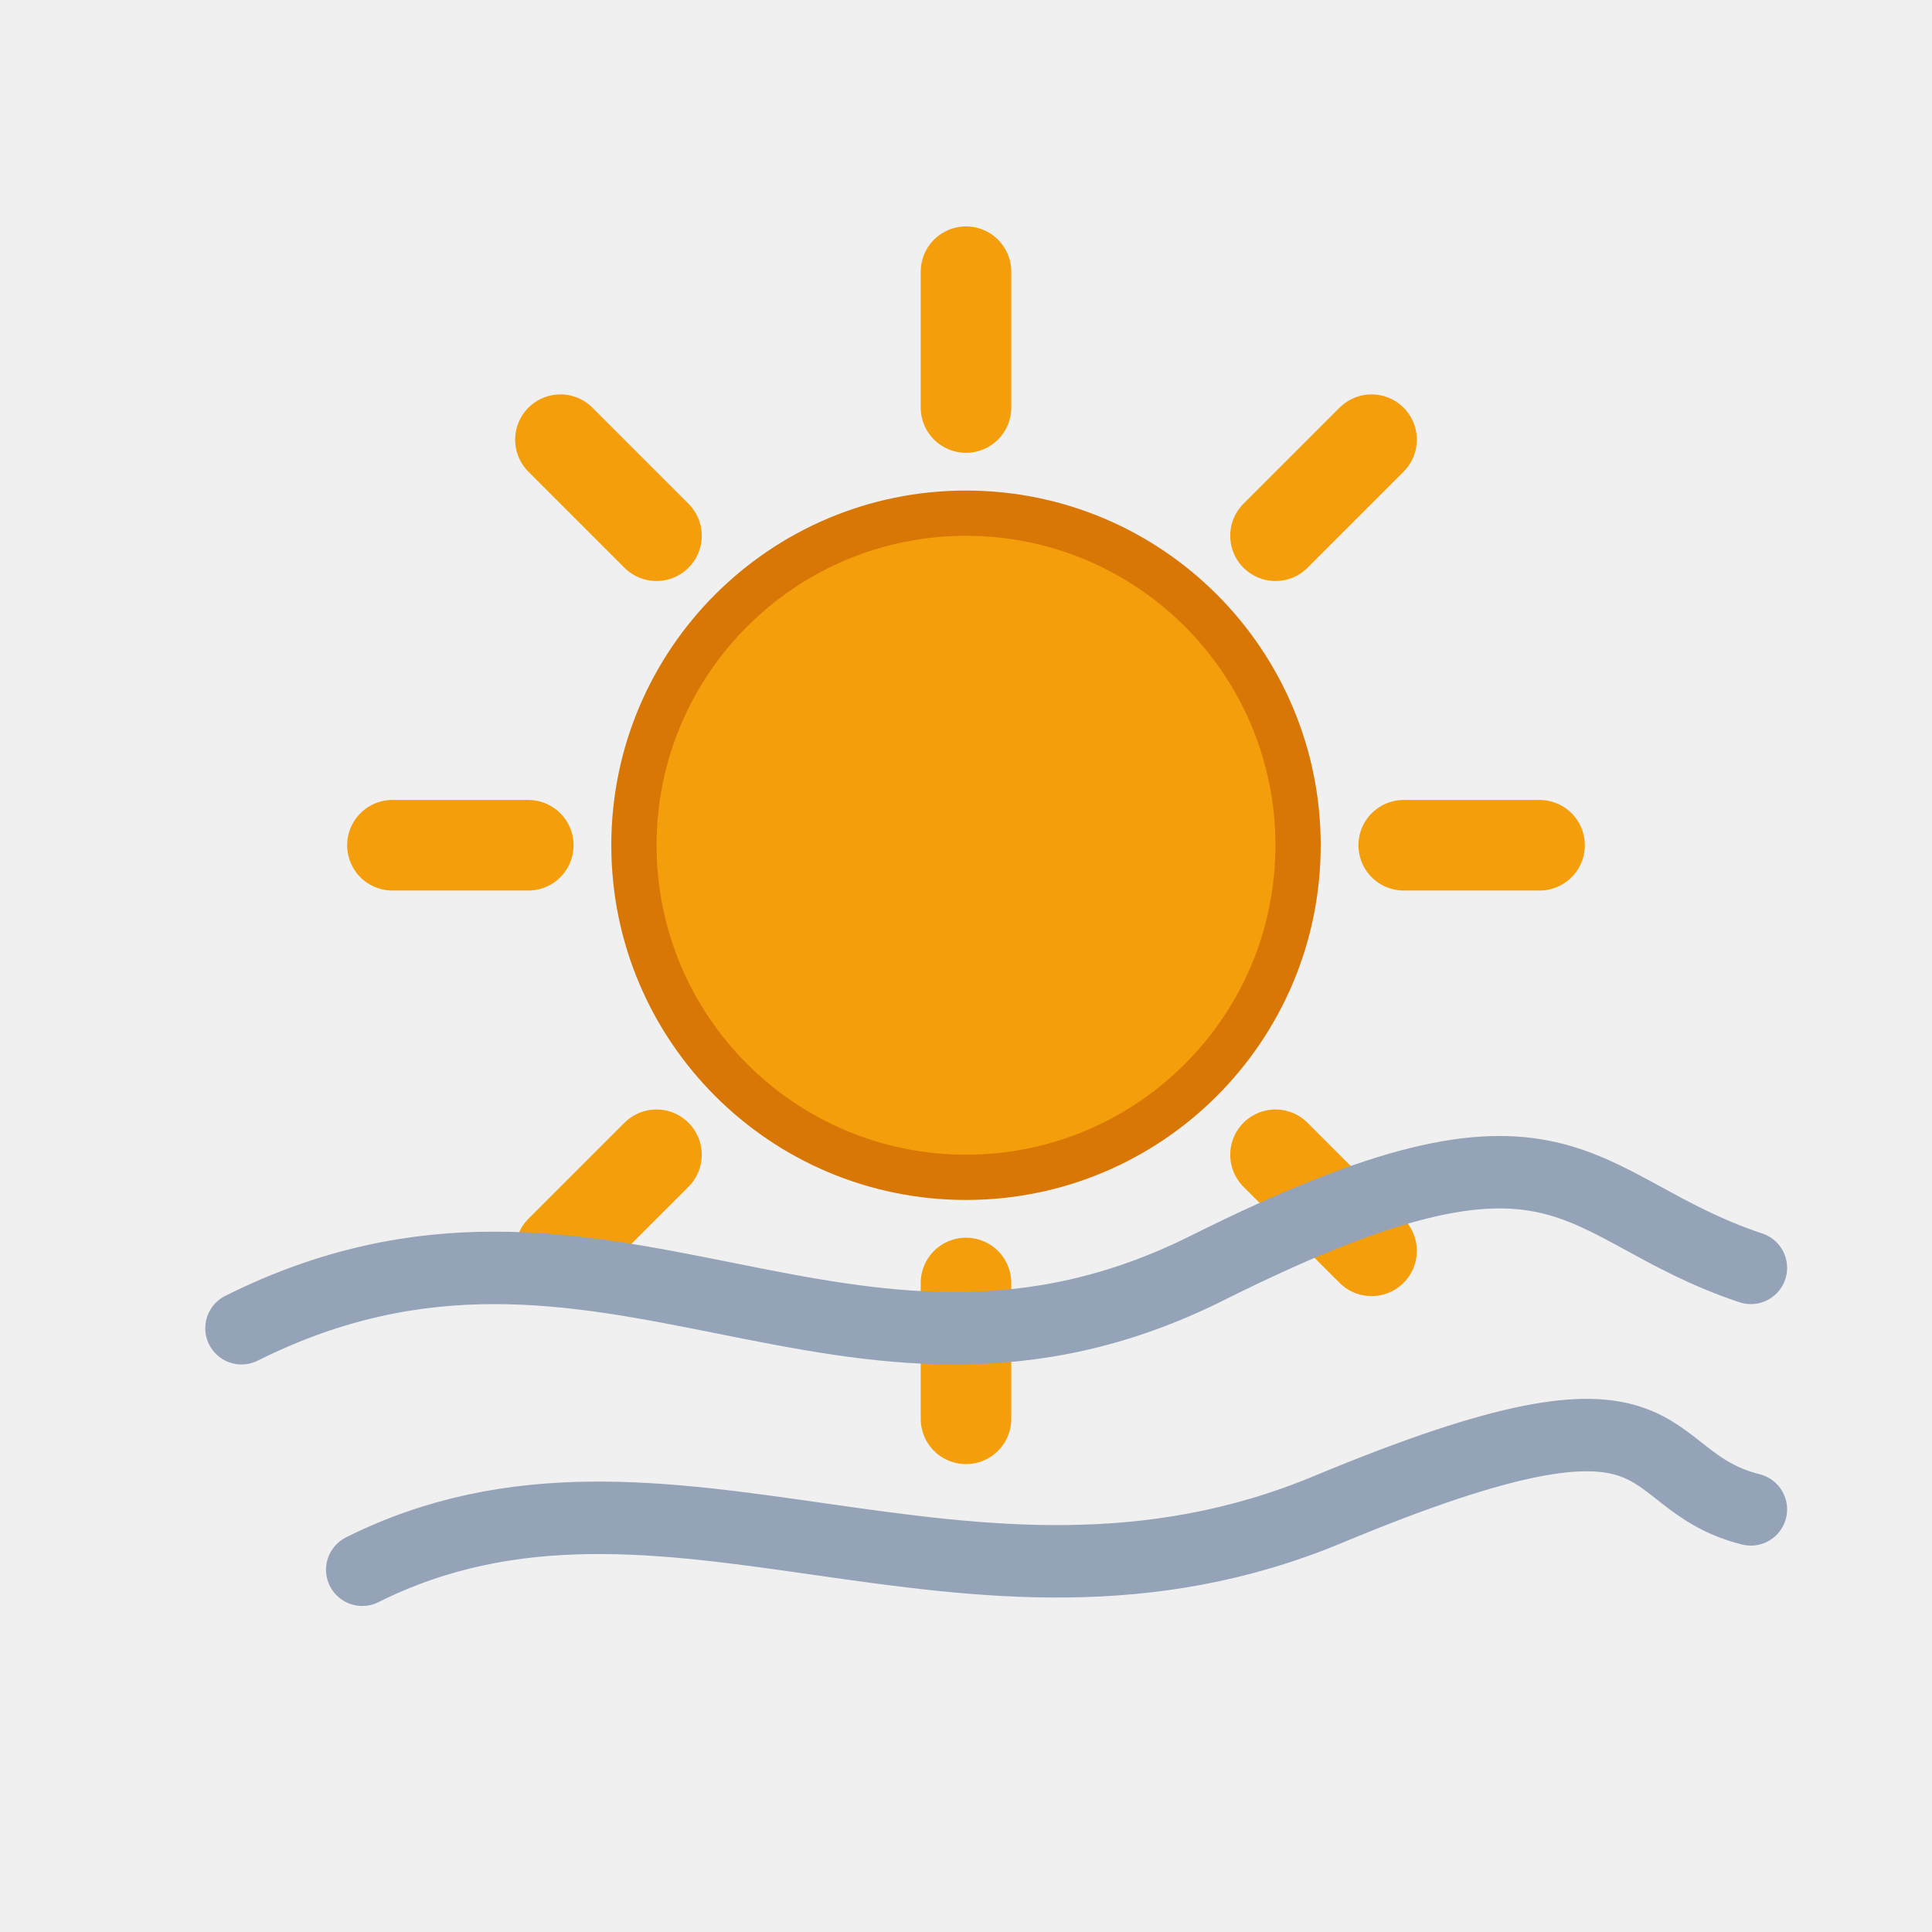
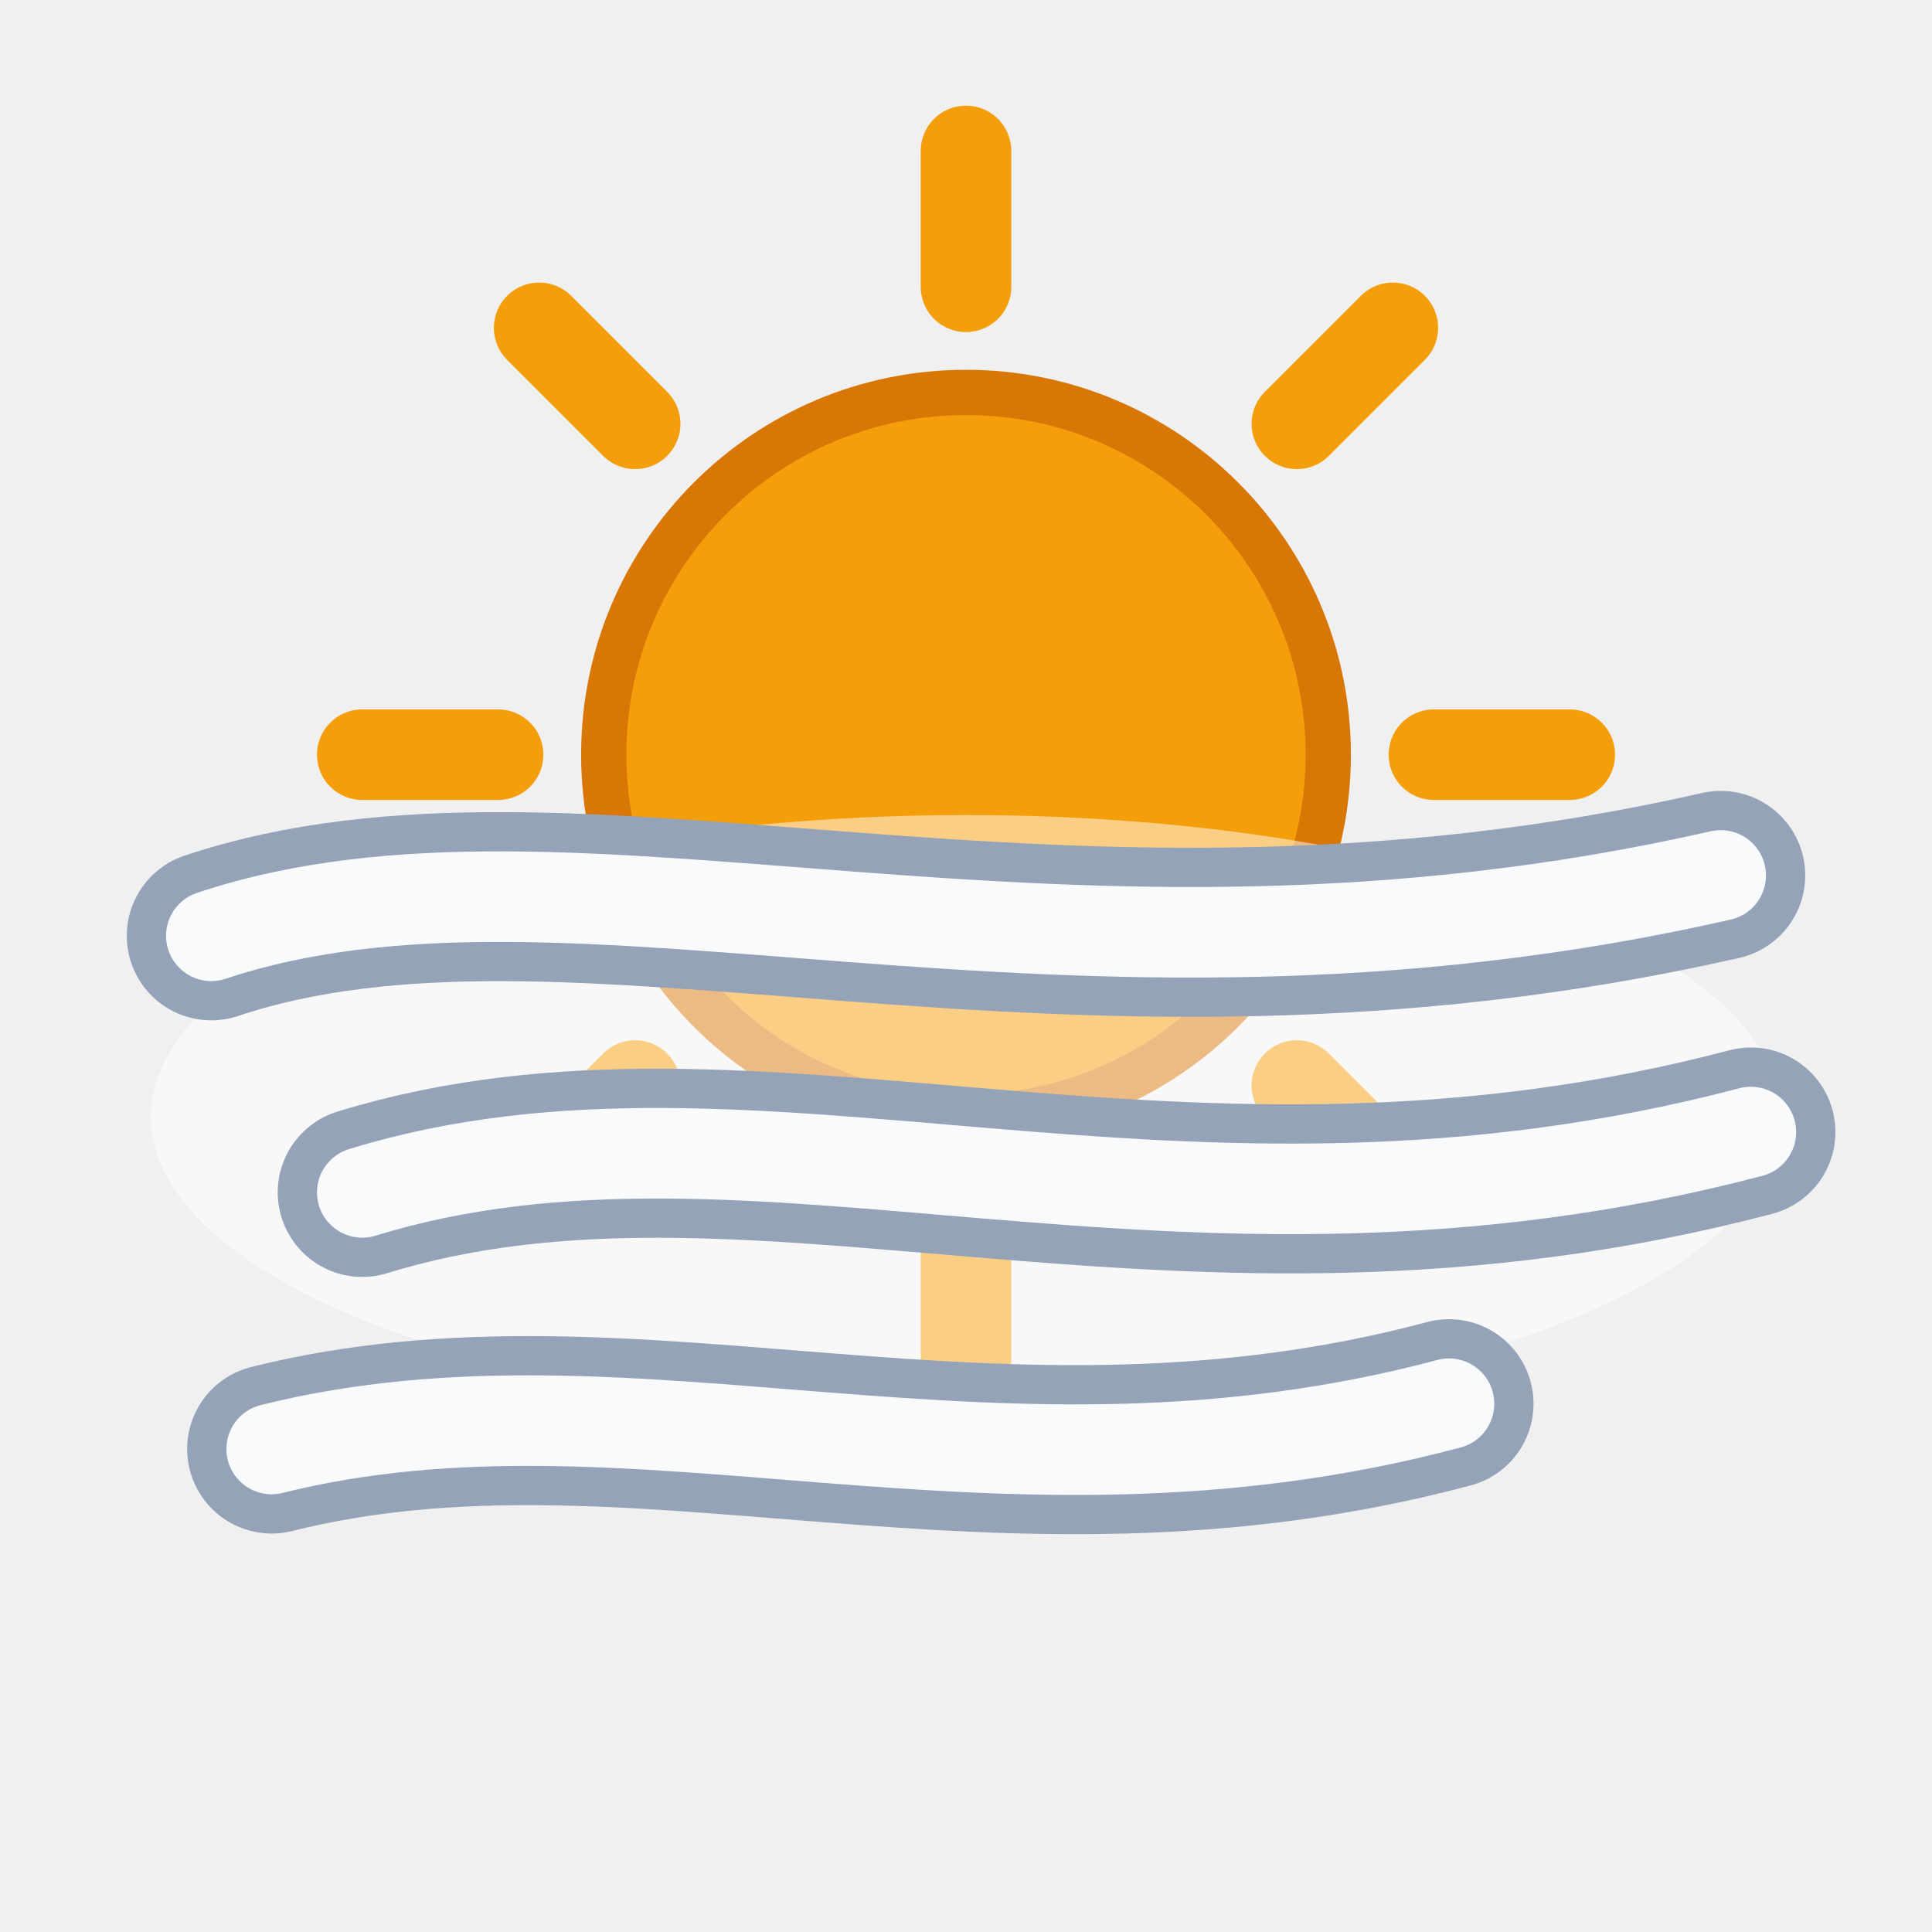
<svg xmlns="http://www.w3.org/2000/svg" viewBox="0 0 64 64" width="64" height="64" role="img" aria-label="Ciel voilé">
-   <g>
-     <g>
-       <line x1="46.5" y1="28" x2="51" y2="28" fill="none" stroke="#f59e0b" stroke-width="3" stroke-linecap="round" stroke-linejoin="round" />
-       <line x1="42.253" y1="38.253" x2="45.435" y2="41.435" fill="none" stroke="#f59e0b" stroke-width="3" stroke-linecap="round" stroke-linejoin="round" />
-       <line x1="32" y1="42.5" x2="32" y2="47" fill="none" stroke="#f59e0b" stroke-width="3" stroke-linecap="round" stroke-linejoin="round" />
-       <line x1="21.747" y1="38.253" x2="18.565" y2="41.435" fill="none" stroke="#f59e0b" stroke-width="3" stroke-linecap="round" stroke-linejoin="round" />
-       <line x1="17.5" y1="28" x2="13" y2="28" fill="none" stroke="#f59e0b" stroke-width="3" stroke-linecap="round" stroke-linejoin="round" />
-       <line x1="21.747" y1="17.747" x2="18.565" y2="14.565" fill="none" stroke="#f59e0b" stroke-width="3" stroke-linecap="round" stroke-linejoin="round" />
-       <line x1="32" y1="13.5" x2="32" y2="9" fill="none" stroke="#f59e0b" stroke-width="3" stroke-linecap="round" stroke-linejoin="round" />
-       <line x1="42.253" y1="17.747" x2="45.435" y2="14.565" fill="none" stroke="#f59e0b" stroke-width="3" stroke-linecap="round" stroke-linejoin="round" />
-     </g>
-     <circle cx="32" cy="28" r="11" fill="#f59e0b" stroke="#d97706" stroke-width="1.5" stroke-linejoin="round" />
+   <g fill="none" stroke="#f59e0b" stroke-width="3" stroke-linecap="round">
+     <line x1="47.50" y1="25.00" x2="52.00" y2="25.00" />
+     <line x1="42.96" y1="35.96" x2="46.14" y2="39.14" />
+     <line x1="32.00" y1="40.50" x2="32.00" y2="45.00" />
+     <line x1="21.04" y1="35.96" x2="17.86" y2="39.14" />
+     <line x1="16.50" y1="25.00" x2="12.00" y2="25.00" />
+     <line x1="21.04" y1="14.04" x2="17.86" y2="10.86" />
+     <line x1="32.00" y1="9.50" x2="32.00" y2="5.00" />
+     <line x1="42.96" y1="14.04" x2="46.14" y2="10.86" />
  </g>
-   <g>
-     <path d="M8 44C20 38 28 48 40 42S52 40 58 42" fill="none" stroke="#94a3b8" stroke-width="2.4" stroke-linecap="round" stroke-linejoin="round" />
-     <path d="M12 52C22 47 32 55 44 50S54 49 58 50" fill="none" stroke="#94a3b8" stroke-width="2.4" stroke-linecap="round" stroke-linejoin="round" />
+   <circle cx="32" cy="25" r="12" fill="#f59e0b" stroke="#d97706" stroke-width="1.5" />
+   <ellipse cx="32" cy="37" rx="27" ry="10" fill="#ffffff" fill-opacity="0.5" />
+   <g fill="none" stroke="#94a3b8" stroke-width="5.6" stroke-linecap="round">
+     <path d="M7 31C19 27 35 34 57 29" />
+     <path d="M12 39.5C25 35.5 39 42.5 58 37.5" />
+     <path d="M9 48C21 45 33 50.5 48 46.5" />
+   </g>
+   <g fill="none" stroke="#f8fafc" stroke-width="3" stroke-linecap="round">
+     <path d="M7 31C19 27 35 34 57 29" />
+     <path d="M12 39.5C25 35.5 39 42.5 58 37.5" />
+     <path d="M9 48C21 45 33 50.5 48 46.5" />
  </g>
</svg>
